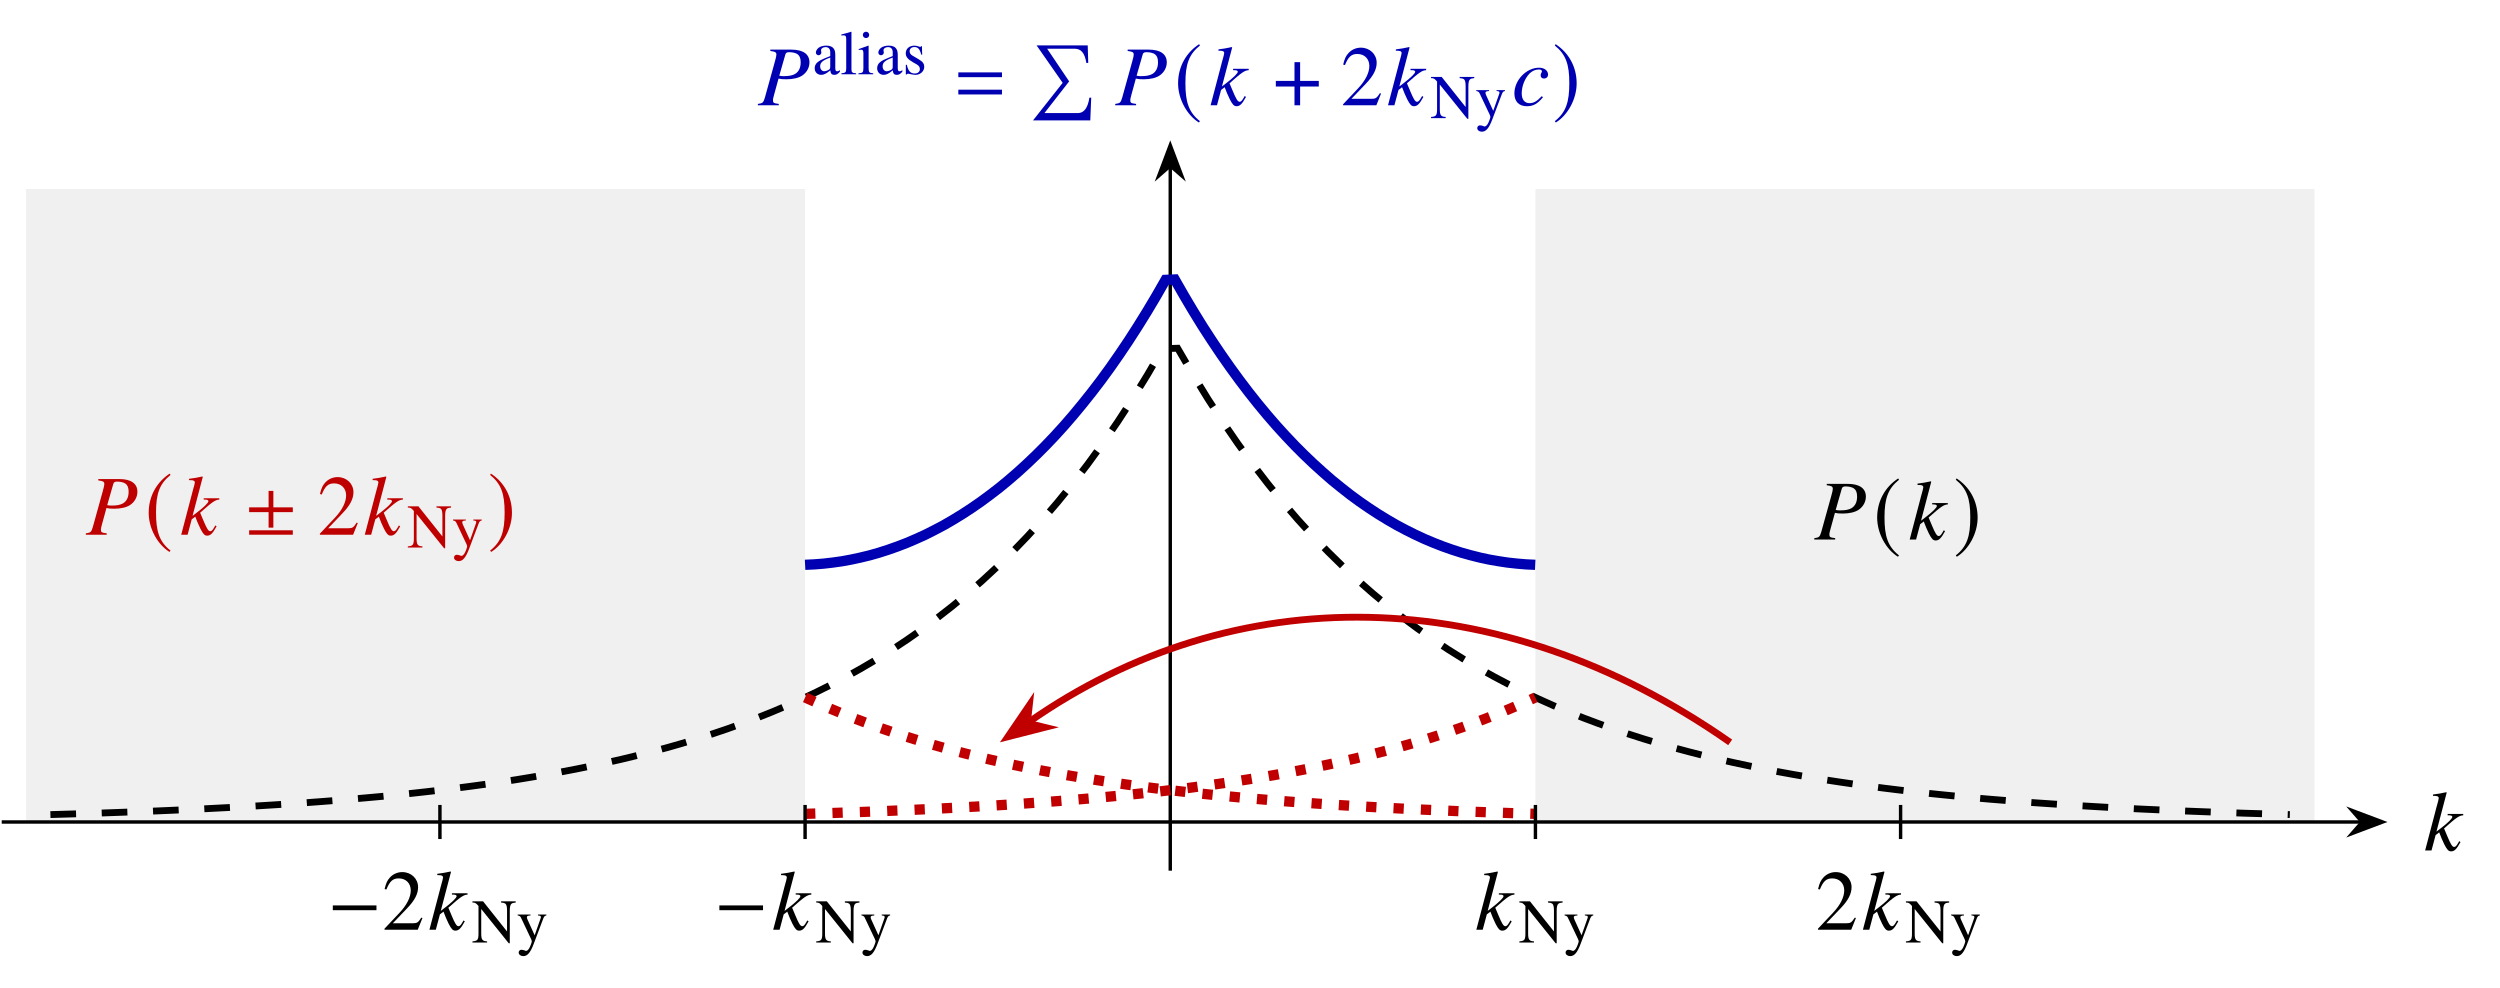
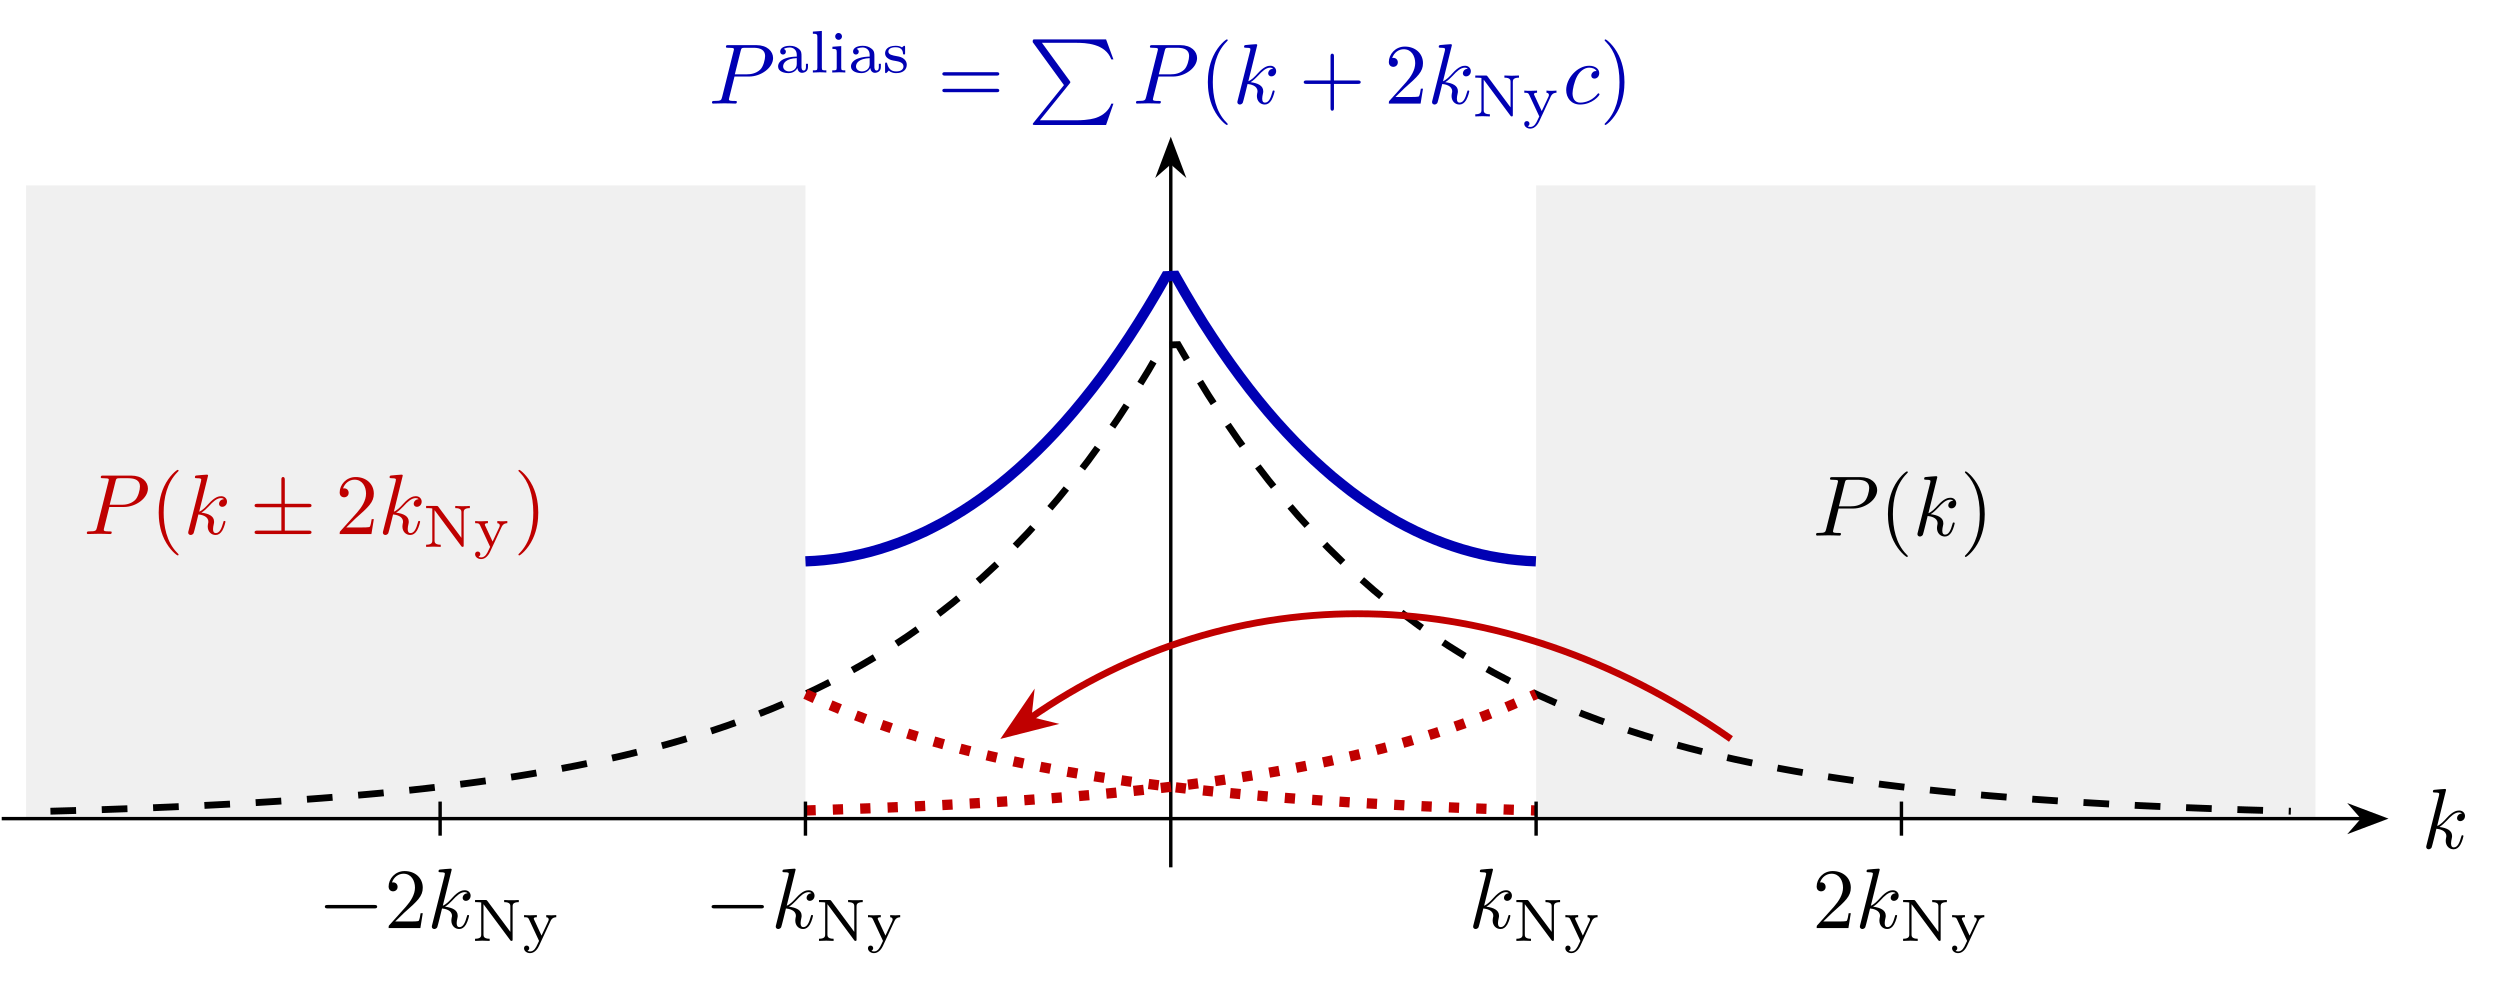
- <svg xmlns="http://www.w3.org/2000/svg" xmlns:xlink="http://www.w3.org/1999/xlink" version="1.1" width="291.095pt" height="114.97pt" viewBox="-43.654 -43.654 291.095 114.97">
+ <svg xmlns="http://www.w3.org/2000/svg" xmlns:xlink="http://www.w3.org/1999/xlink" version="1.1" width="290.966pt" height="114.501pt" viewBox="-43.654 -43.654 290.966 114.501">
  <defs>
-     <path id="g4-205" d="M7.206 6.084H6.997C6.799 7.325 6.342 7.881 5.648 7.881H1.757L4.635 4.189L2.074 .387H5.251C5.975 .387 6.432 .784 6.64 2.045H6.858L6.799 0H.844L3.881 4.357L.427 8.734H7.097L7.206 6.084Z" />
-     <use id="g17-50" xlink:href="#g14-50" transform="scale(1.369862)" />
-     <path id="g14-50" d="M3.442-.993L3.347-1.029C3.079-.616 2.985-.551 2.659-.551H.927L2.145-1.826C2.79-2.5 3.072-3.05 3.072-3.616C3.072-4.34 2.485-4.898 1.732-4.898C1.333-4.898 .956-4.739 .688-4.449C.456-4.202 .348-3.971 .225-3.456L.377-3.42C.667-4.13 .927-4.362 1.427-4.362C2.036-4.362 2.449-3.949 2.449-3.34C2.449-2.775 2.116-2.101 1.507-1.456L.217-.087V0H3.043L3.442-.993Z" />
-     <path id="g14-78" d="M5.123-4.659V-4.797H3.42V-4.659C3.695-4.637 3.797-4.608 3.905-4.543C4.05-4.442 4.115-4.181 4.115-3.731V-1.29L1.326-4.797H.087V-4.659C.399-4.659 .5-4.601 .79-4.26V-1.065C.79-.319 .688-.181 .087-.138V0H1.79V-.138C1.232-.167 1.109-.333 1.109-1.065V-3.905L4.311 .08H4.434V-3.731C4.434-4.166 4.507-4.434 4.644-4.528C4.746-4.601 4.847-4.63 5.123-4.659Z" />
-     <path id="g14-97" d="M3.203-.29V-.478C3.079-.377 2.992-.341 2.884-.341C2.717-.341 2.666-.442 2.666-.761V-2.174C2.666-2.543 2.63-2.746 2.529-2.913C2.377-3.188 2.065-3.333 1.623-3.333C1.253-3.333 .906-3.232 .703-3.065C.522-2.913 .406-2.703 .406-2.521C.406-2.355 .543-2.21 .717-2.21S1.043-2.355 1.043-2.514C1.043-2.543 1.036-2.579 1.029-2.63C1.014-2.695 1.007-2.753 1.007-2.804C1.007-3 1.239-3.159 1.529-3.159C1.884-3.159 2.079-2.949 2.079-2.558V-2.116C.964-1.666 .84-1.609 .529-1.333C.37-1.188 .268-.942 .268-.703C.268-.246 .58 .072 1.029 .072C1.348 .072 1.645-.08 2.087-.456C2.123-.072 2.253 .072 2.55 .072C2.797 .072 2.949-.014 3.203-.29ZM2.079-.891C2.079-.667 2.043-.601 1.891-.507C1.717-.406 1.514-.348 1.362-.348C1.109-.348 .906-.594 .906-.906V-.935C.906-1.362 1.203-1.623 2.079-1.942V-.891Z" />
-     <path id="g14-105" d="M1.833 0V-.109C1.355-.145 1.297-.217 1.297-.739V-3.311L1.268-3.333L.145-2.934V-2.826L.203-2.833C.29-2.848 .384-2.855 .449-2.855C.623-2.855 .688-2.739 .688-2.42V-.739C.688-.217 .616-.138 .116-.109V0H1.833ZM1.362-4.579C1.362-4.782 1.203-4.949 .993-4.949C.79-4.949 .623-4.782 .623-4.579C.623-4.369 .79-4.21 .993-4.21C1.203-4.21 1.362-4.369 1.362-4.579Z" />
-     <path id="g14-108" d="M1.862 0V-.109C1.398-.138 1.319-.21 1.319-.609V-4.934L1.29-4.949C.913-4.826 .638-4.753 .138-4.63V-4.514H.181C.261-4.521 .348-4.528 .406-4.528C.638-4.528 .71-4.427 .71-4.086V-.63C.71-.239 .609-.145 .152-.109V0H1.862Z" />
-     <path id="g14-115" d="M2.521-.855C2.521-1.217 2.355-1.456 1.913-1.717L1.13-2.181C.927-2.297 .819-2.478 .819-2.674C.819-2.971 1.043-3.166 1.377-3.166C1.79-3.166 2.007-2.927 2.174-2.275H2.282L2.253-3.261H2.174L2.159-3.246C2.094-3.195 2.087-3.188 2.058-3.188C2.014-3.188 1.942-3.203 1.862-3.239C1.71-3.297 1.543-3.326 1.369-3.326C.775-3.326 .37-2.963 .37-2.435C.37-2.029 .601-1.746 1.217-1.391L1.637-1.152C1.891-1.007 2.014-.833 2.014-.609C2.014-.29 1.782-.087 1.413-.087C.913-.087 .659-.362 .493-1.101H.377V.029H.471C.522-.043 .551-.058 .638-.058C.717-.058 .797-.043 .971 0C1.174 .043 1.355 .072 1.507 .072C2.058 .072 2.521-.348 2.521-.855Z" />
-     <path id="g14-121" d="M3.442-3.152V-3.261H2.463V-3.152C2.695-3.152 2.811-3.087 2.811-2.971C2.811-2.942 2.804-2.898 2.782-2.848L2.079-.848L1.246-2.681C1.203-2.782 1.174-2.876 1.174-2.956C1.174-3.087 1.282-3.137 1.594-3.152V-3.261H.101V-3.159C.29-3.13 .413-3.05 .471-2.927L1.666-.406C1.717-.283 1.746-.196 1.746-.138C1.746-.029 1.58 .427 1.456 .645C1.355 .833 1.196 .971 1.094 .971C1.051 .971 .985 .956 .913 .92C.775 .869 .652 .84 .529 .84C.362 .84 .217 .985 .217 1.159C.217 1.398 .449 1.58 .754 1.58C1.239 1.58 1.587 1.174 1.978 .13L3.094-2.826C3.188-3.058 3.268-3.13 3.442-3.152Z" />
-     <path id="g1-61" d="M5.479-3.275V-3.831H.397V-3.275H5.479ZM5.479-1.261V-1.816H.397V-1.261H5.479Z" />
-     <path id="g7-0" d="M5.697-2.273V-2.829H.615V-2.273H5.697Z" />
-     <path id="g7-6" d="M5.697-2.63V-3.186H3.434V-5.102H2.878V-3.186H.615V-2.63H2.878V-.824H3.434V-2.63H5.697ZM5.697 0V-.516H.615V0H5.697Z" />
-     <path id="g7-184" d="M2.471-2.839H.298V-2.184H2.471V0H3.127V-2.184H5.3V-2.839H3.127V-5.022H2.471V-2.839Z" />
-     <path id="g7-185" d="M2.928-7.117C1.489-6.184 .476-4.576 .476-2.551C.476-.705 1.529 1.161 2.898 2.005L3.017 1.846C1.707 .814 1.33-.387 1.33-2.581C1.33-4.784 1.737-5.925 3.017-6.958L2.928-7.117Z" />
-     <path id="g7-186" d="M.377-7.117L.288-6.958C1.568-5.925 1.975-4.784 1.975-2.581C1.975-.387 1.598 .814 .288 1.846L.407 2.005C1.777 1.161 2.829-.705 2.829-2.551C2.829-4.576 1.816-6.184 .377-7.117Z" />
-     <path id="g10-37" d="M6.005-5.002C6.005-5.955 5.26-6.481 3.911-6.481H1.449V-6.322C2.015-6.253 2.154-6.174 2.154-5.906C2.154-5.757 2.114-5.578 1.985-5.112L.814-.893C.635-.298 .566-.238 0-.159V0H2.432V-.159C1.806-.248 1.757-.278 1.757-.625C1.757-.734 1.777-.814 1.876-1.191L2.402-3.107C2.66-3.047 2.898-3.027 3.315-3.027C4.099-3.027 4.774-3.186 5.191-3.484C5.707-3.841 6.005-4.407 6.005-5.002ZM4.983-5.002C4.983-4.357 4.754-3.901 4.318-3.643C4.01-3.474 3.623-3.394 3.007-3.394C2.829-3.394 2.779-3.394 2.491-3.444L3.196-5.906C3.256-6.114 3.375-6.184 3.653-6.184C4.03-6.184 4.407-6.094 4.605-5.955C4.863-5.777 4.983-5.479 4.983-5.002Z" />
-     <path id="g10-50" d="M3.633-.953L3.474-1.052C2.928-.466 2.541-.248 2.055-.248C1.489-.248 1.151-.665 1.151-1.38C1.151-2.223 1.499-3.107 2.055-3.692C2.342-3.99 2.739-4.169 3.136-4.169C3.365-4.169 3.504-4.089 3.504-3.97C3.504-3.921 3.494-3.871 3.444-3.782C3.375-3.653 3.355-3.593 3.355-3.494C3.355-3.256 3.504-3.117 3.742-3.117C4.02-3.117 4.218-3.305 4.218-3.573C4.218-4.04 3.782-4.377 3.176-4.377C1.687-4.377 .298-2.928 .298-1.38C.298-.437 .834 .109 1.757 .109C2.501 .109 3.027-.189 3.633-.953Z" />
-     <path id="g10-58" d="M4.258-.973L4.109-1.082C4.059-.993 4.01-.903 3.96-.824C3.782-.516 3.662-.407 3.514-.407C3.305-.407 3.107-.725 2.71-1.687L2.342-2.561C3.801-3.861 4.109-4.059 4.576-4.089V-4.248H2.759V-4.089H2.918C3.166-4.089 3.305-4.02 3.305-3.911C3.305-3.712 2.819-3.236 1.886-2.521L1.459-2.194L2.65-6.729L2.6-6.779C2.015-6.65 1.638-6.581 1.052-6.511V-6.352H1.221C1.558-6.352 1.707-6.283 1.727-6.104C1.707-5.935 1.648-5.677 1.509-5.211L1.419-4.883L1.399-4.794L.139 0H.883L1.36-1.787L1.777-2.104C1.935-1.667 2.194-1.052 2.372-.705C2.69-.079 2.868 .109 3.156 .109C3.553 .109 3.801-.139 4.258-.973Z" />
+     <path id="g0-80" d="M9.953 7.482H9.704C9.455 8.229 8.787 8.837 7.94 9.126C7.781 9.176 7.093 9.415 5.629 9.415H1.395L4.852 5.141C4.922 5.051 4.941 5.021 4.941 4.981S4.932 4.932 4.872 4.842L1.634 .399H5.579C6.715 .399 9.006 .468 9.704 2.331H9.953L9.096 0H.837C.568 0 .558 .01 .558 .319L4.194 5.32L.658 9.694C.578 9.793 .568 9.813 .568 9.853C.568 9.963 .658 9.963 .837 9.963H9.096L9.953 7.482Z" />
+     <path id="g3-78" d="M5.481-4.512V-4.763C5.196-4.742 4.917-4.735 4.631-4.735S4.066-4.742 3.78-4.763V-4.512C4.498-4.512 4.498-4.198 4.498-4.01V-1.053L1.82-4.659C1.743-4.756 1.736-4.763 1.597-4.763H.391V-4.512H.6C.9-4.512 1.074-4.477 1.109-4.47V-.753C1.109-.565 1.109-.251 .391-.251V0C.676-.021 .955-.028 1.241-.028S1.806-.021 2.092 0V-.251C1.374-.251 1.374-.565 1.374-.753V-4.275L4.47-.105C4.54-.007 4.547 0 4.631 0C4.763 0 4.763-.063 4.763-.195V-4.01C4.763-4.198 4.763-4.512 5.481-4.512Z" />
+     <path id="g3-97" d="M3.794-.628V-1.011H3.557V-.635C3.557-.565 3.557-.23 3.299-.23S3.041-.558 3.041-.649V-1.869C3.041-2.239 3.041-2.504 2.72-2.762C2.434-2.999 2.099-3.11 1.688-3.11C1.025-3.11 .558-2.859 .558-2.434C.558-2.211 .711-2.092 .893-2.092C1.081-2.092 1.22-2.232 1.22-2.42C1.22-2.538 1.165-2.685 .976-2.741C1.227-2.915 1.632-2.915 1.674-2.915C2.064-2.915 2.49-2.657 2.49-2.071V-1.855C2.106-1.841 1.646-1.82 1.137-1.632C.509-1.402 .314-1.018 .314-.704C.314-.105 1.039 .07 1.534 .07C2.092 .07 2.42-.244 2.566-.516C2.594-.23 2.783 .035 3.103 .035C3.103 .035 3.794 .035 3.794-.628ZM2.49-.983C2.49-.314 1.904-.126 1.59-.126C1.234-.126 .9-.363 .9-.704C.9-1.088 1.234-1.625 2.49-1.674V-.983Z" />
+     <path id="g3-105" d="M1.911 0V-.251C1.506-.251 1.437-.251 1.437-.544V-3.075L.411-2.999V-2.748C.851-2.748 .914-2.706 .914-2.364V-.551C.914-.251 .844-.251 .391-.251V0C.391 0 .893-.028 1.172-.028C1.416-.028 1.667-.021 1.911 0ZM1.527-4.198C1.527-4.421 1.353-4.603 1.13-4.603C.893-4.603 .732-4.407 .732-4.205C.732-3.982 .907-3.801 1.13-3.801C1.367-3.801 1.527-3.996 1.527-4.198Z" />
+     <path id="g3-108" d="M1.96 0V-.251C1.506-.251 1.437-.251 1.437-.551V-4.84L.391-4.763V-4.512C.858-4.512 .914-4.463 .914-4.122V-.551C.914-.251 .844-.251 .391-.251V0C.391 0 .893-.028 1.172-.028C1.437-.028 1.695-.021 1.96 0Z" />
+     <path id="g3-115" d="M2.838-.914C2.838-1.179 2.72-1.388 2.538-1.555C2.273-1.799 1.953-1.855 1.709-1.897C1.151-1.995 .697-2.078 .697-2.448C.697-2.671 .886-2.943 1.548-2.943C2.357-2.943 2.392-2.378 2.406-2.176C2.413-2.099 2.497-2.099 2.525-2.099C2.643-2.099 2.643-2.148 2.643-2.28V-2.929C2.643-3.048 2.643-3.11 2.545-3.11C2.511-3.11 2.497-3.11 2.406-3.027C2.392-3.02 2.322-2.957 2.28-2.922C2.071-3.068 1.806-3.11 1.548-3.11C.551-3.11 .314-2.587 .314-2.239C.314-2.015 .411-1.834 .579-1.695C.844-1.465 1.109-1.416 1.541-1.346C1.89-1.283 2.455-1.186 2.455-.718C2.455-.446 2.267-.126 1.597-.126S.683-.565 .558-1.039C.537-1.13 .53-1.158 .432-1.158C.314-1.158 .314-1.109 .314-.969V-.112C.314 .007 .314 .07 .411 .07C.474 .07 .607-.077 .746-.23C1.053 .056 1.43 .07 1.597 .07C2.504 .07 2.838-.418 2.838-.914Z" />
+     <path id="g3-121" d="M3.961-2.755V-3.006C3.766-2.992 3.633-2.978 3.431-2.978C3.243-2.978 2.985-2.985 2.797-3.006V-2.755C3.027-2.741 3.082-2.601 3.082-2.49C3.082-2.406 3.048-2.343 3.02-2.273L2.246-.621L1.388-2.462C1.367-2.504 1.346-2.545 1.346-2.594C1.346-2.755 1.583-2.755 1.702-2.755V-3.006L.9-2.978C.69-2.978 .418-2.985 .216-3.006V-2.755C.607-2.755 .683-2.734 .788-2.511L1.96 0C1.897 .139 1.827 .272 1.764 .411C1.611 .746 1.388 1.227 .914 1.227C.739 1.227 .683 1.193 .614 1.144C.614 1.144 .816 1.074 .816 .844C.816 .669 .69 .544 .516 .544C.335 .544 .209 .669 .209 .851C.209 1.179 .537 1.423 .914 1.423C1.506 1.423 1.848 .802 1.946 .593L3.299-2.322C3.494-2.748 3.85-2.755 3.961-2.755Z" />
+     <path id="g4-40" d="M3.298 2.391C3.298 2.361 3.298 2.341 3.128 2.172C1.883 .917 1.564-.966 1.564-2.491C1.564-4.224 1.943-5.958 3.168-7.203C3.298-7.323 3.298-7.342 3.298-7.372C3.298-7.442 3.258-7.472 3.198-7.472C3.098-7.472 2.202-6.795 1.614-5.529C1.106-4.433 .986-3.328 .986-2.491C.986-1.714 1.096-.508 1.644 .618C2.242 1.843 3.098 2.491 3.198 2.491C3.258 2.491 3.298 2.461 3.298 2.391Z" />
+     <path id="g4-41" d="M2.879-2.491C2.879-3.268 2.77-4.473 2.222-5.599C1.624-6.824 .767-7.472 .667-7.472C.608-7.472 .568-7.432 .568-7.372C.568-7.342 .568-7.323 .757-7.143C1.733-6.157 2.301-4.573 2.301-2.491C2.301-.787 1.933 .966 .697 2.222C.568 2.341 .568 2.361 .568 2.391C.568 2.451 .608 2.491 .667 2.491C.767 2.491 1.664 1.813 2.252 .548C2.76-.548 2.879-1.654 2.879-2.491Z" />
+     <path id="g4-43" d="M7.183-2.491C7.183-2.69 6.994-2.69 6.854-2.69H4.075V-5.479C4.075-5.619 4.075-5.808 3.875-5.808S3.676-5.619 3.676-5.479V-2.69H.887C.747-2.69 .558-2.69 .558-2.491S.747-2.291 .887-2.291H3.676V.498C3.676 .638 3.676 .827 3.875 .827S4.075 .638 4.075 .498V-2.291H6.854C6.994-2.291 7.183-2.291 7.183-2.491Z" />
+     <path id="g4-50" d="M4.473-1.733H4.224C4.174-1.435 4.105-.996 4.005-.847C3.935-.767 3.278-.767 3.059-.767H1.265L2.321-1.793C3.875-3.168 4.473-3.706 4.473-4.702C4.473-5.838 3.577-6.635 2.361-6.635C1.235-6.635 .498-5.719 .498-4.832C.498-4.274 .996-4.274 1.026-4.274C1.196-4.274 1.544-4.394 1.544-4.802C1.544-5.061 1.365-5.32 1.016-5.32C.936-5.32 .917-5.32 .887-5.31C1.116-5.958 1.654-6.326 2.232-6.326C3.138-6.326 3.567-5.519 3.567-4.702C3.567-3.905 3.068-3.118 2.521-2.501L.608-.369C.498-.259 .498-.239 .498 0H4.194L4.473-1.733Z" />
+     <path id="g4-61" d="M7.183-3.457C7.183-3.656 6.994-3.656 6.854-3.656H.887C.747-3.656 .558-3.656 .558-3.457S.747-3.258 .897-3.258H6.844C6.994-3.258 7.183-3.258 7.183-3.457ZM7.183-1.524C7.183-1.724 6.994-1.724 6.844-1.724H.897C.747-1.724 .558-1.724 .558-1.524S.747-1.325 .887-1.325H6.854C6.994-1.325 7.183-1.325 7.183-1.524Z" />
+     <path id="g1-0" d="M6.914-2.491C6.914-2.69 6.725-2.69 6.585-2.69H1.156C1.016-2.69 .827-2.69 .827-2.491S1.016-2.291 1.156-2.291H6.585C6.725-2.291 6.914-2.291 6.914-2.491Z" />
+     <path id="g1-6" d="M7.183-.199C7.183-.399 6.994-.399 6.854-.399H4.075V-3.118H6.854C6.994-3.118 7.183-3.118 7.183-3.318S6.994-3.517 6.854-3.517H4.075V-6.276C4.075-6.426 4.075-6.635 3.875-6.635S3.676-6.456 3.676-6.316V-3.517H.887C.747-3.517 .558-3.517 .558-3.318S.747-3.118 .887-3.118H3.676V-.399H.887C.747-.399 .558-.399 .558-.199S.747 0 .887 0H6.854C6.994 0 7.183 0 7.183-.199Z" />
+     <path id="g2-80" d="M7.512-5.3C7.512-6.067 6.854-6.804 5.549-6.804H2.321C2.132-6.804 2.022-6.804 2.022-6.615C2.022-6.496 2.112-6.496 2.311-6.496C2.441-6.496 2.62-6.486 2.74-6.476C2.899-6.456 2.959-6.426 2.959-6.316C2.959-6.276 2.949-6.247 2.919-6.127L1.584-.777C1.484-.389 1.465-.309 .677-.309C.508-.309 .399-.309 .399-.12C.399 0 .518 0 .548 0L1.813-.03L2.451-.02C2.67-.02 2.889 0 3.098 0C3.168 0 3.298 0 3.298-.199C3.298-.309 3.208-.309 3.019-.309C2.65-.309 2.371-.309 2.371-.488C2.371-.548 2.391-.598 2.401-.658L3.019-3.148H4.712C6.127-3.148 7.512-4.184 7.512-5.3ZM6.585-5.539C6.585-5.151 6.386-4.294 5.998-3.935C5.499-3.487 4.902-3.407 4.463-3.407H3.059L3.736-6.117C3.826-6.466 3.846-6.496 4.274-6.496H5.23C6.057-6.496 6.585-6.227 6.585-5.539Z" />
+     <path id="g2-99" d="M4.284-1.066C4.284-1.126 4.224-1.196 4.164-1.196C4.115-1.196 4.095-1.176 4.035-1.096C3.248-.11 2.162-.11 2.042-.11C1.415-.11 1.146-.598 1.146-1.196C1.146-1.604 1.345-2.57 1.684-3.188C1.993-3.756 2.54-4.184 3.088-4.184C3.427-4.184 3.806-4.055 3.945-3.786C3.786-3.786 3.646-3.786 3.507-3.646C3.347-3.497 3.328-3.328 3.328-3.258C3.328-3.019 3.507-2.909 3.696-2.909C3.985-2.909 4.254-3.148 4.254-3.547C4.254-4.035 3.786-4.403 3.078-4.403C1.733-4.403 .408-2.979 .408-1.574C.408-.677 .986 .11 2.022 .11C3.447 .11 4.284-.946 4.284-1.066Z" />
+     <path id="g2-107" d="M4.882-1.425C4.882-1.524 4.792-1.524 4.762-1.524C4.663-1.524 4.653-1.484 4.623-1.345C4.423-.618 4.194-.11 3.756-.11C3.567-.11 3.437-.219 3.437-.578C3.437-.747 3.477-.976 3.517-1.136C3.557-1.305 3.557-1.345 3.557-1.445C3.557-2.092 2.929-2.381 2.082-2.491C2.391-2.67 2.71-2.989 2.939-3.228C3.417-3.756 3.875-4.184 4.364-4.184C4.423-4.184 4.433-4.184 4.453-4.174C4.573-4.154 4.583-4.154 4.663-4.095C4.682-4.085 4.682-4.075 4.702-4.055C4.224-4.025 4.134-3.636 4.134-3.517C4.134-3.357 4.244-3.168 4.513-3.168C4.772-3.168 5.061-3.387 5.061-3.776C5.061-4.075 4.832-4.403 4.384-4.403C4.105-4.403 3.646-4.324 2.929-3.527C2.59-3.148 2.202-2.75 1.823-2.6L2.859-6.804C2.859-6.804 2.859-6.914 2.73-6.914C2.501-6.914 1.773-6.834 1.514-6.814C1.435-6.804 1.325-6.795 1.325-6.615C1.325-6.496 1.415-6.496 1.564-6.496C2.042-6.496 2.062-6.426 2.062-6.326L2.032-6.127L.588-.389C.548-.249 .548-.229 .548-.169C.548 .06 .747 .11 .837 .11C.966 .11 1.116 .02 1.176-.1C1.225-.189 1.674-2.032 1.733-2.281C2.072-2.252 2.889-2.092 2.889-1.435C2.889-1.365 2.889-1.325 2.859-1.225C2.839-1.106 2.819-.986 2.819-.877C2.819-.289 3.218 .11 3.736 .11C4.035 .11 4.304-.05 4.523-.418C4.772-.857 4.882-1.425 4.882-1.425Z" />
  </defs>
  <g id="page1">
-     <g stroke-miterlimit="10" transform="matrix(.996264 0 0 -.996264 92.60871 52.05645)" fill="#000" stroke="#000" stroke-width="0.4">
+     <g stroke-miterlimit="10" transform="matrix(.996264 0 0 -.996264 92.60871 51.62284)" fill="#000" stroke="#000" stroke-width="0.4">
      <g fill="#f0f0f0" stroke="#f0f0f0">
        <path d="M-133.728 0V73.977H-42.679V0ZM-42.679 73.977" stroke="none" />
      </g>
      <g fill="#f0f0f0" stroke="#f0f0f0">
        <path d="M42.679 0V73.977H133.728V0ZM133.728 73.977" stroke="none" />
      </g>
      <path d="M-136.573 0H139.188" fill="none" />
      <g transform="translate(137.4638)" stroke-dasharray="none" stroke-dashoffset="0.0" stroke-linejoin="miter">
        <path d="M4.23 0L.646 1.351L1.825 0L.646-1.351Z" />
      </g>
-       <g transform="matrix(1.00375 0 0 -1.00375 53.15732 48.92665)" stroke="none" fill="#000">
-         <use x="93.017" y="52.056" xlink:href="#g10-58" />
+       <g transform="matrix(1.00375 0 0 -1.00375 53.15732 48.34421)" stroke="none" fill="#000">
+         <use x="92.609" y="51.623" xlink:href="#g2-107" />
      </g>
      <path d="M0-5.69V76.592" fill="none" />
      <g transform="matrix(0 1 -1 0 0 74.86778)" stroke-dasharray="none" stroke-dashoffset="0.0" stroke-linejoin="miter">
        <path d="M4.23 0L.646 1.351L1.825 0L.646-1.351Z" />
      </g>
      <g stroke-dasharray="3.0,3.0" stroke-dashoffset="0.0" stroke-width="0.8">
        <path d="M-130.883 .865L-129.126 .916L-127.37 .967L-125.613 1.024L-123.856 1.086L-122.1 1.15L-120.343 1.212L-118.587 1.286L-116.83 1.36L-115.073 1.44L-113.317 1.52L-111.56 1.611L-109.804 1.701L-108.047 1.798L-106.291 1.906L-104.534 2.014L-102.777 2.128L-101.021 2.253L-99.264 2.384L-97.508 2.521L-95.751 2.669L-93.994 2.823L-92.238 2.982L-90.481 3.159L-88.725 3.34L-86.968 3.534L-85.211 3.739L-83.455 3.955L-81.698 4.183L-79.942 4.422L-78.185 4.678L-76.429 4.946L-74.672 5.236L-72.915 5.538L-71.159 5.857L-69.402 6.193L-67.646 6.551L-65.889 6.933L-64.132 7.331L-62.376 7.757L-60.619 8.201L-58.863 8.674L-57.106 9.175L-55.349 9.71L-53.593 10.268L-51.836 10.86L-50.08 11.491L-48.323 12.152L-46.567 12.852L-44.81 13.598L-43.053 14.377L-41.297 15.214L-39.54 16.091L-37.784 17.018L-36.027 18.004L-34.27 19.039L-32.514 20.138L-30.757 21.305L-29.001 22.533L-27.244 23.838L-25.487 25.209L-23.731 26.667L-21.974 28.203L-20.218 29.831L-18.461 31.556L-16.705 33.377L-14.948 35.301L-13.191 37.344L-11.435 39.502L-9.678 41.779L-7.922 44.192L-6.165 46.742L-4.408 49.44L-2.652 52.291L-.895 55.314L.861 55.37L2.618 52.354L4.375 49.491L6.131 46.793L7.888 44.237L9.644 41.824L11.401 39.541L13.157 37.384L14.914 35.341L16.671 33.417L18.427 31.59L20.184 29.865L21.94 28.237L23.697 26.694L25.454 25.237L27.21 23.86L28.967 22.557L30.723 21.327L32.48 20.16L34.237 19.062L35.993 18.02L37.75 17.035L39.506 16.108L41.263 15.226L43.019 14.395L44.776 13.609L46.533 12.869L48.289 12.163L50.046 11.503L51.802 10.871L53.559 10.279L55.316 9.716L57.072 9.187L58.829 8.686L60.585 8.213L62.342 7.764L64.099 7.336L65.855 6.938L67.612 6.563L69.368 6.204L71.125 5.862L72.882 5.543L74.638 5.242L76.395 4.951L78.151 4.684L79.908 4.428L81.664 4.183L83.421 3.955L85.178 3.739L86.934 3.534L88.691 3.34L90.447 3.159L92.204 2.988L93.961 2.823L95.717 2.669L97.474 2.527L99.23 2.384L100.987 2.253L102.743 2.134L104.5 2.014L106.257 1.906L108.013 1.803L109.77 1.701L111.526 1.611L113.283 1.52L115.04 1.44L116.796 1.36L118.553 1.286L120.309 1.217L122.066 1.15L123.823 1.086L125.579 1.024L127.336 .973L129.092 .916L130.849 .865" fill="none" />
      </g>
      <g stroke-dasharray="1.2,2.0" stroke-dashoffset="0.0" stroke-width="1.2" fill="#c00000" stroke="#c00000">
        <path d="M-42.679 .95L-41.233 .996L-39.786 1.041L-38.339 1.092L-36.893 1.144L-35.446 1.195L-33.999 1.252L-32.553 1.315L-31.106 1.377L-29.66 1.44L-28.213 1.508L-26.766 1.582L-25.32 1.656L-23.873 1.736L-22.427 1.816L-20.98 1.901L-19.533 1.992L-18.087 2.083L-16.64 2.186L-15.194 2.288L-13.747 2.396L-12.3 2.509L-10.854 2.629L-9.407 2.754L-7.961 2.885L-6.514 3.022L-5.067 3.164L-3.621 3.313L-2.174 3.471L-.728 3.631L.719 3.808L2.166 3.984L3.612 4.177L5.059 4.371L6.505 4.581L7.952 4.797L9.399 5.026L10.845 5.258L12.292 5.509L13.738 5.771L15.185 6.044L16.632 6.329L18.078 6.63L19.525 6.944L20.971 7.274L22.418 7.615L23.865 7.98L25.311 8.355L26.758 8.748L28.204 9.163L29.651 9.596L31.098 10.052L32.544 10.53L33.991 11.025L35.437 11.549L36.884 12.095L38.331 12.664L39.777 13.268L41.224 13.894L42.67 14.549" fill="none" />
      </g>
      <g stroke-dasharray="1.2,2.0" stroke-dashoffset="0.0" stroke-width="1.2" fill="#c00000" stroke="#c00000">
        <path d="M-42.679 14.554L-41.233 13.899L-39.786 13.268L-38.339 12.669L-36.893 12.095L-35.446 11.549L-33.999 11.03L-32.553 10.53L-31.106 10.052L-29.66 9.602L-28.213 9.163L-26.766 8.753L-25.32 8.355L-23.873 7.98L-22.427 7.621L-20.98 7.274L-19.533 6.944L-18.087 6.63L-16.64 6.329L-15.194 6.044L-13.747 5.771L-12.3 5.509L-10.854 5.265L-9.407 5.026L-7.961 4.797L-6.514 4.581L-5.067 4.371L-3.621 4.177L-2.174 3.99L-.728 3.808L.719 3.636L2.166 3.471L3.612 3.313L5.059 3.164L6.505 3.022L7.952 2.885L9.399 2.754L10.845 2.629L12.292 2.509L13.738 2.396L15.185 2.288L16.632 2.186L18.078 2.088L19.525 1.992L20.971 1.901L22.418 1.816L23.865 1.736L25.311 1.656L26.758 1.582L28.204 1.508L29.651 1.44L31.098 1.377L32.544 1.315L33.991 1.252L35.437 1.195L36.884 1.144L38.331 1.092L39.777 1.041L41.224 .996L42.67 .95" fill="none" />
      </g>
      <g stroke-width="1.2" fill="#0000b3" stroke="#0000b3">
        <path d="M-42.679 30.057L-41.599 30.109L-40.519 30.195L-39.439 30.32L-38.358 30.473L-37.278 30.672L-36.198 30.906L-35.118 31.167L-34.038 31.475L-32.958 31.822L-31.877 32.203L-30.797 32.619L-29.717 33.081L-28.637 33.57L-27.557 34.116L-26.476 34.685L-25.396 35.312L-24.316 35.971L-23.236 36.677L-22.156 37.422L-21.076 38.219L-19.995 39.051L-18.915 39.939L-17.835 40.872L-16.755 41.858L-15.675 42.888L-14.595 43.969L-13.514 45.102L-12.434 46.29L-11.354 47.537L-10.274 48.841L-9.194 50.195L-8.113 51.607L-7.033 53.088L-5.953 54.636L-4.873 56.241L-3.793 57.92L-2.713 59.661L-1.632 61.477L-.552 63.361L.528 63.407L1.608 61.522L2.688 59.701L3.768 57.948L4.849 56.28L5.929 54.67L7.009 53.127L8.089 51.647L9.169 50.225L10.25 48.864L11.33 47.561L12.41 46.314L13.49 45.129L14.57 43.991L15.65 42.91L16.731 41.879L17.811 40.901L18.891 39.956L19.971 39.08L21.051 38.232L22.131 37.441L23.212 36.695L24.292 35.988L25.372 35.328L26.452 34.702L27.532 34.127L28.613 33.587L29.693 33.086L30.773 32.63L31.853 32.209L32.933 31.828L34.013 31.481L35.094 31.179L36.174 30.906L37.254 30.672L38.334 30.485L39.414 30.32L40.494 30.201L41.575 30.109L42.655 30.057" fill="none" />
      </g>
      <g stroke-width="0.8" fill="#c00000" stroke="#c00000">
        <path d="M65.441 9.305C38.174 28.398 7.35 28.398-16.537 11.672" fill="none" />
        <g transform="matrix(-.81914 -.57356 .57356 -.81914 -14.51051 13.09073)" stroke-dasharray="none" stroke-dashoffset="0.0" stroke-linejoin="miter">
          <path d="M5.461 0L1.292 1.576L2.674 0L1.292-1.576Z" />
        </g>
      </g>
      <path d="M-85.358 1.992V-1.992" fill="none" />
-       <g transform="matrix(1.00375 0 0 -1.00375 -191.4495 39.66017)" stroke="none" fill="#000">
-         <use x="92.609" y="52.056" xlink:href="#g7-0" />
-         <use x="98.945" y="52.056" xlink:href="#g17-50" />
-         <use x="104.335" y="52.056" xlink:href="#g10-58" />
-         <use x="109.396" y="53.551" xlink:href="#g14-78" />
-         <use x="114.647" y="53.551" xlink:href="#g14-121" />
+       <g transform="matrix(1.00375 0 0 -1.00375 -192.6084 39.0305)" stroke="none" fill="#000">
+         <use x="92.609" y="51.623" xlink:href="#g1-0" />
+         <use x="100.357" y="51.623" xlink:href="#g4-50" />
+         <use x="105.339" y="51.623" xlink:href="#g2-107" />
+         <use x="110.525" y="53.117" xlink:href="#g3-78" />
+         <use x="116.406" y="53.117" xlink:href="#g3-121" />
      </g>
      <path d="M-42.679 1.992V-1.992" fill="none" />
-       <g transform="matrix(1.00375 0 0 -1.00375 -146.2704 39.66017)" stroke="none" fill="#000">
-         <use x="92.609" y="52.056" xlink:href="#g7-0" />
-         <use x="99.353" y="52.056" xlink:href="#g10-58" />
-         <use x="104.414" y="53.551" xlink:href="#g14-78" />
-         <use x="109.665" y="53.551" xlink:href="#g14-121" />
+       <g transform="matrix(1.00375 0 0 -1.00375 -147.4293 39.0305)" stroke="none" fill="#000">
+         <use x="92.609" y="51.623" xlink:href="#g1-0" />
+         <use x="100.357" y="51.623" xlink:href="#g2-107" />
+         <use x="105.544" y="53.117" xlink:href="#g3-78" />
+         <use x="111.425" y="53.117" xlink:href="#g3-121" />
      </g>
      <path d="M42.679 1.992V-1.992" fill="none" />
-       <g transform="matrix(1.00375 0 0 -1.00375 -57.73217 39.66017)" stroke="none" fill="#000">
-         <use x="93.017" y="52.056" xlink:href="#g10-58" />
-         <use x="98.078" y="53.551" xlink:href="#g14-78" />
-         <use x="103.329" y="53.551" xlink:href="#g14-121" />
+       <g transform="matrix(1.00375 0 0 -1.00375 -58.18214 39.0305)" stroke="none" fill="#000">
+         <use x="92.609" y="51.623" xlink:href="#g2-107" />
+         <use x="97.795" y="53.117" xlink:href="#g3-78" />
+         <use x="103.676" y="53.117" xlink:href="#g3-121" />
      </g>
      <path d="M85.358 1.992V-1.992" fill="none" />
-       <g transform="matrix(1.00375 0 0 -1.00375 -17.55305 39.66017)" stroke="none" fill="#000">
-         <use x="92.609" y="52.056" xlink:href="#g17-50" />
-         <use x="97.999" y="52.056" xlink:href="#g10-58" />
-         <use x="103.06" y="53.551" xlink:href="#g14-78" />
-         <use x="108.31" y="53.551" xlink:href="#g14-121" />
+       <g transform="matrix(1.00375 0 0 -1.00375 -18.00302 39.0305)" stroke="none" fill="#000">
+         <use x="92.609" y="51.623" xlink:href="#g4-50" />
+         <use x="97.59" y="51.623" xlink:href="#g2-107" />
+         <use x="102.777" y="53.117" xlink:href="#g3-78" />
+         <use x="108.658" y="53.117" xlink:href="#g3-121" />
      </g>
-       <g transform="matrix(1.00375 0 0 -1.00375 -17.97454 85.26259)" stroke="none" fill="#000">
-         <use x="92.898" y="52.056" xlink:href="#g10-37" />
-         <use x="99.742" y="52.056" xlink:href="#g7-185" />
-         <use x="103.866" y="52.056" xlink:href="#g10-58" />
-         <use x="109.087" y="52.056" xlink:href="#g7-186" />
+       <g transform="matrix(1.00375 0 0 -1.00375 -17.97454 84.88234)" stroke="none" fill="#000">
+         <use x="92.609" y="51.623" xlink:href="#g2-80" />
+         <use x="100.389" y="51.623" xlink:href="#g4-40" />
+         <use x="104.263" y="51.623" xlink:href="#g2-107" />
+         <use x="109.763" y="51.623" xlink:href="#g4-41" />
      </g>
-       <g fill="#bf0000" stroke="none" transform="matrix(1.00375 0 0 -1.00375 -219.9892 85.82577)">
-         <use x="92.898" y="52.056" xlink:href="#g10-37" />
-         <use x="99.742" y="52.056" xlink:href="#g7-185" />
-         <use x="103.866" y="52.056" xlink:href="#g10-58" />
-         <use x="111.301" y="52.056" xlink:href="#g7-6" />
-         <use x="119.851" y="52.056" xlink:href="#g17-50" />
-         <use x="125.241" y="52.056" xlink:href="#g10-58" />
-         <use x="130.302" y="53.551" xlink:href="#g14-78" />
-         <use x="135.553" y="53.551" xlink:href="#g14-121" />
-         <use x="139.687" y="52.056" xlink:href="#g7-186" />
+       <g fill="#bf0000" stroke="none" transform="matrix(1.00375 0 0 -1.00375 -219.9892 85.06288)">
+         <use x="92.609" y="51.623" xlink:href="#g2-80" />
+         <use x="100.389" y="51.623" xlink:href="#g4-40" />
+         <use x="104.263" y="51.623" xlink:href="#g2-107" />
+         <use x="111.977" y="51.623" xlink:href="#g1-6" />
+         <use x="121.94" y="51.623" xlink:href="#g4-50" />
+         <use x="126.921" y="51.623" xlink:href="#g2-107" />
+         <use x="132.108" y="53.117" xlink:href="#g3-78" />
+         <use x="137.989" y="53.117" xlink:href="#g3-121" />
+         <use x="142.673" y="51.623" xlink:href="#g4-41" />
      </g>
-       <g fill="#0000b3" stroke="none" transform="matrix(1.00375 0 0 -1.00375 -141.4423 136.0149)">
-         <use x="92.898" y="52.056" xlink:href="#g10-37" />
-         <use x="99.244" y="48.44" xlink:href="#g14-97" />
-         <use x="102.473" y="48.44" xlink:href="#g14-108" />
-         <use x="104.495" y="48.44" xlink:href="#g14-105" />
-         <use x="106.517" y="48.44" xlink:href="#g14-97" />
-         <use x="109.746" y="48.44" xlink:href="#g14-115" />
-         <use x="115.84" y="52.056" xlink:href="#g1-61" />
-         <use x="124.505" y="45.083" xlink:href="#g4-205" />
-         <use x="134.504" y="52.056" xlink:href="#g10-37" />
-         <use x="141.349" y="52.056" xlink:href="#g7-185" />
-         <use x="145.473" y="52.056" xlink:href="#g10-58" />
-         <use x="152.908" y="52.056" xlink:href="#g7-184" />
-         <use x="160.74" y="52.056" xlink:href="#g17-50" />
-         <use x="166.13" y="52.056" xlink:href="#g10-58" />
-         <use x="171.191" y="53.551" xlink:href="#g14-78" />
-         <use x="176.442" y="53.551" xlink:href="#g14-121" />
-         <use x="180.686" y="52.056" xlink:href="#g10-50" />
-         <use x="185.404" y="52.056" xlink:href="#g7-186" />
+       <g fill="#0000b3" stroke="none" transform="matrix(1.00375 0 0 -1.00375 -146.9565 135.3494)">
+         <use x="92.609" y="51.623" xlink:href="#g2-80" />
+         <use x="100.389" y="48.007" xlink:href="#g3-97" />
+         <use x="104.36" y="48.007" xlink:href="#g3-108" />
+         <use x="106.615" y="48.007" xlink:href="#g3-105" />
+         <use x="108.871" y="48.007" xlink:href="#g3-97" />
+         <use x="112.842" y="48.007" xlink:href="#g3-115" />
+         <use x="119.263" y="51.623" xlink:href="#g4-61" />
+         <use x="129.78" y="44.151" xlink:href="#g0-80" />
+         <use x="141.956" y="51.623" xlink:href="#g2-80" />
+         <use x="149.736" y="51.623" xlink:href="#g4-40" />
+         <use x="153.611" y="51.623" xlink:href="#g2-107" />
+         <use x="161.325" y="51.623" xlink:href="#g4-43" />
+         <use x="171.288" y="51.623" xlink:href="#g4-50" />
+         <use x="176.269" y="51.623" xlink:href="#g2-107" />
+         <use x="181.455" y="53.117" xlink:href="#g3-78" />
+         <use x="187.336" y="53.117" xlink:href="#g3-121" />
+         <use x="192.02" y="51.623" xlink:href="#g2-99" />
+         <use x="196.332" y="51.623" xlink:href="#g4-41" />
      </g>
    </g>
  </g>
</svg>
